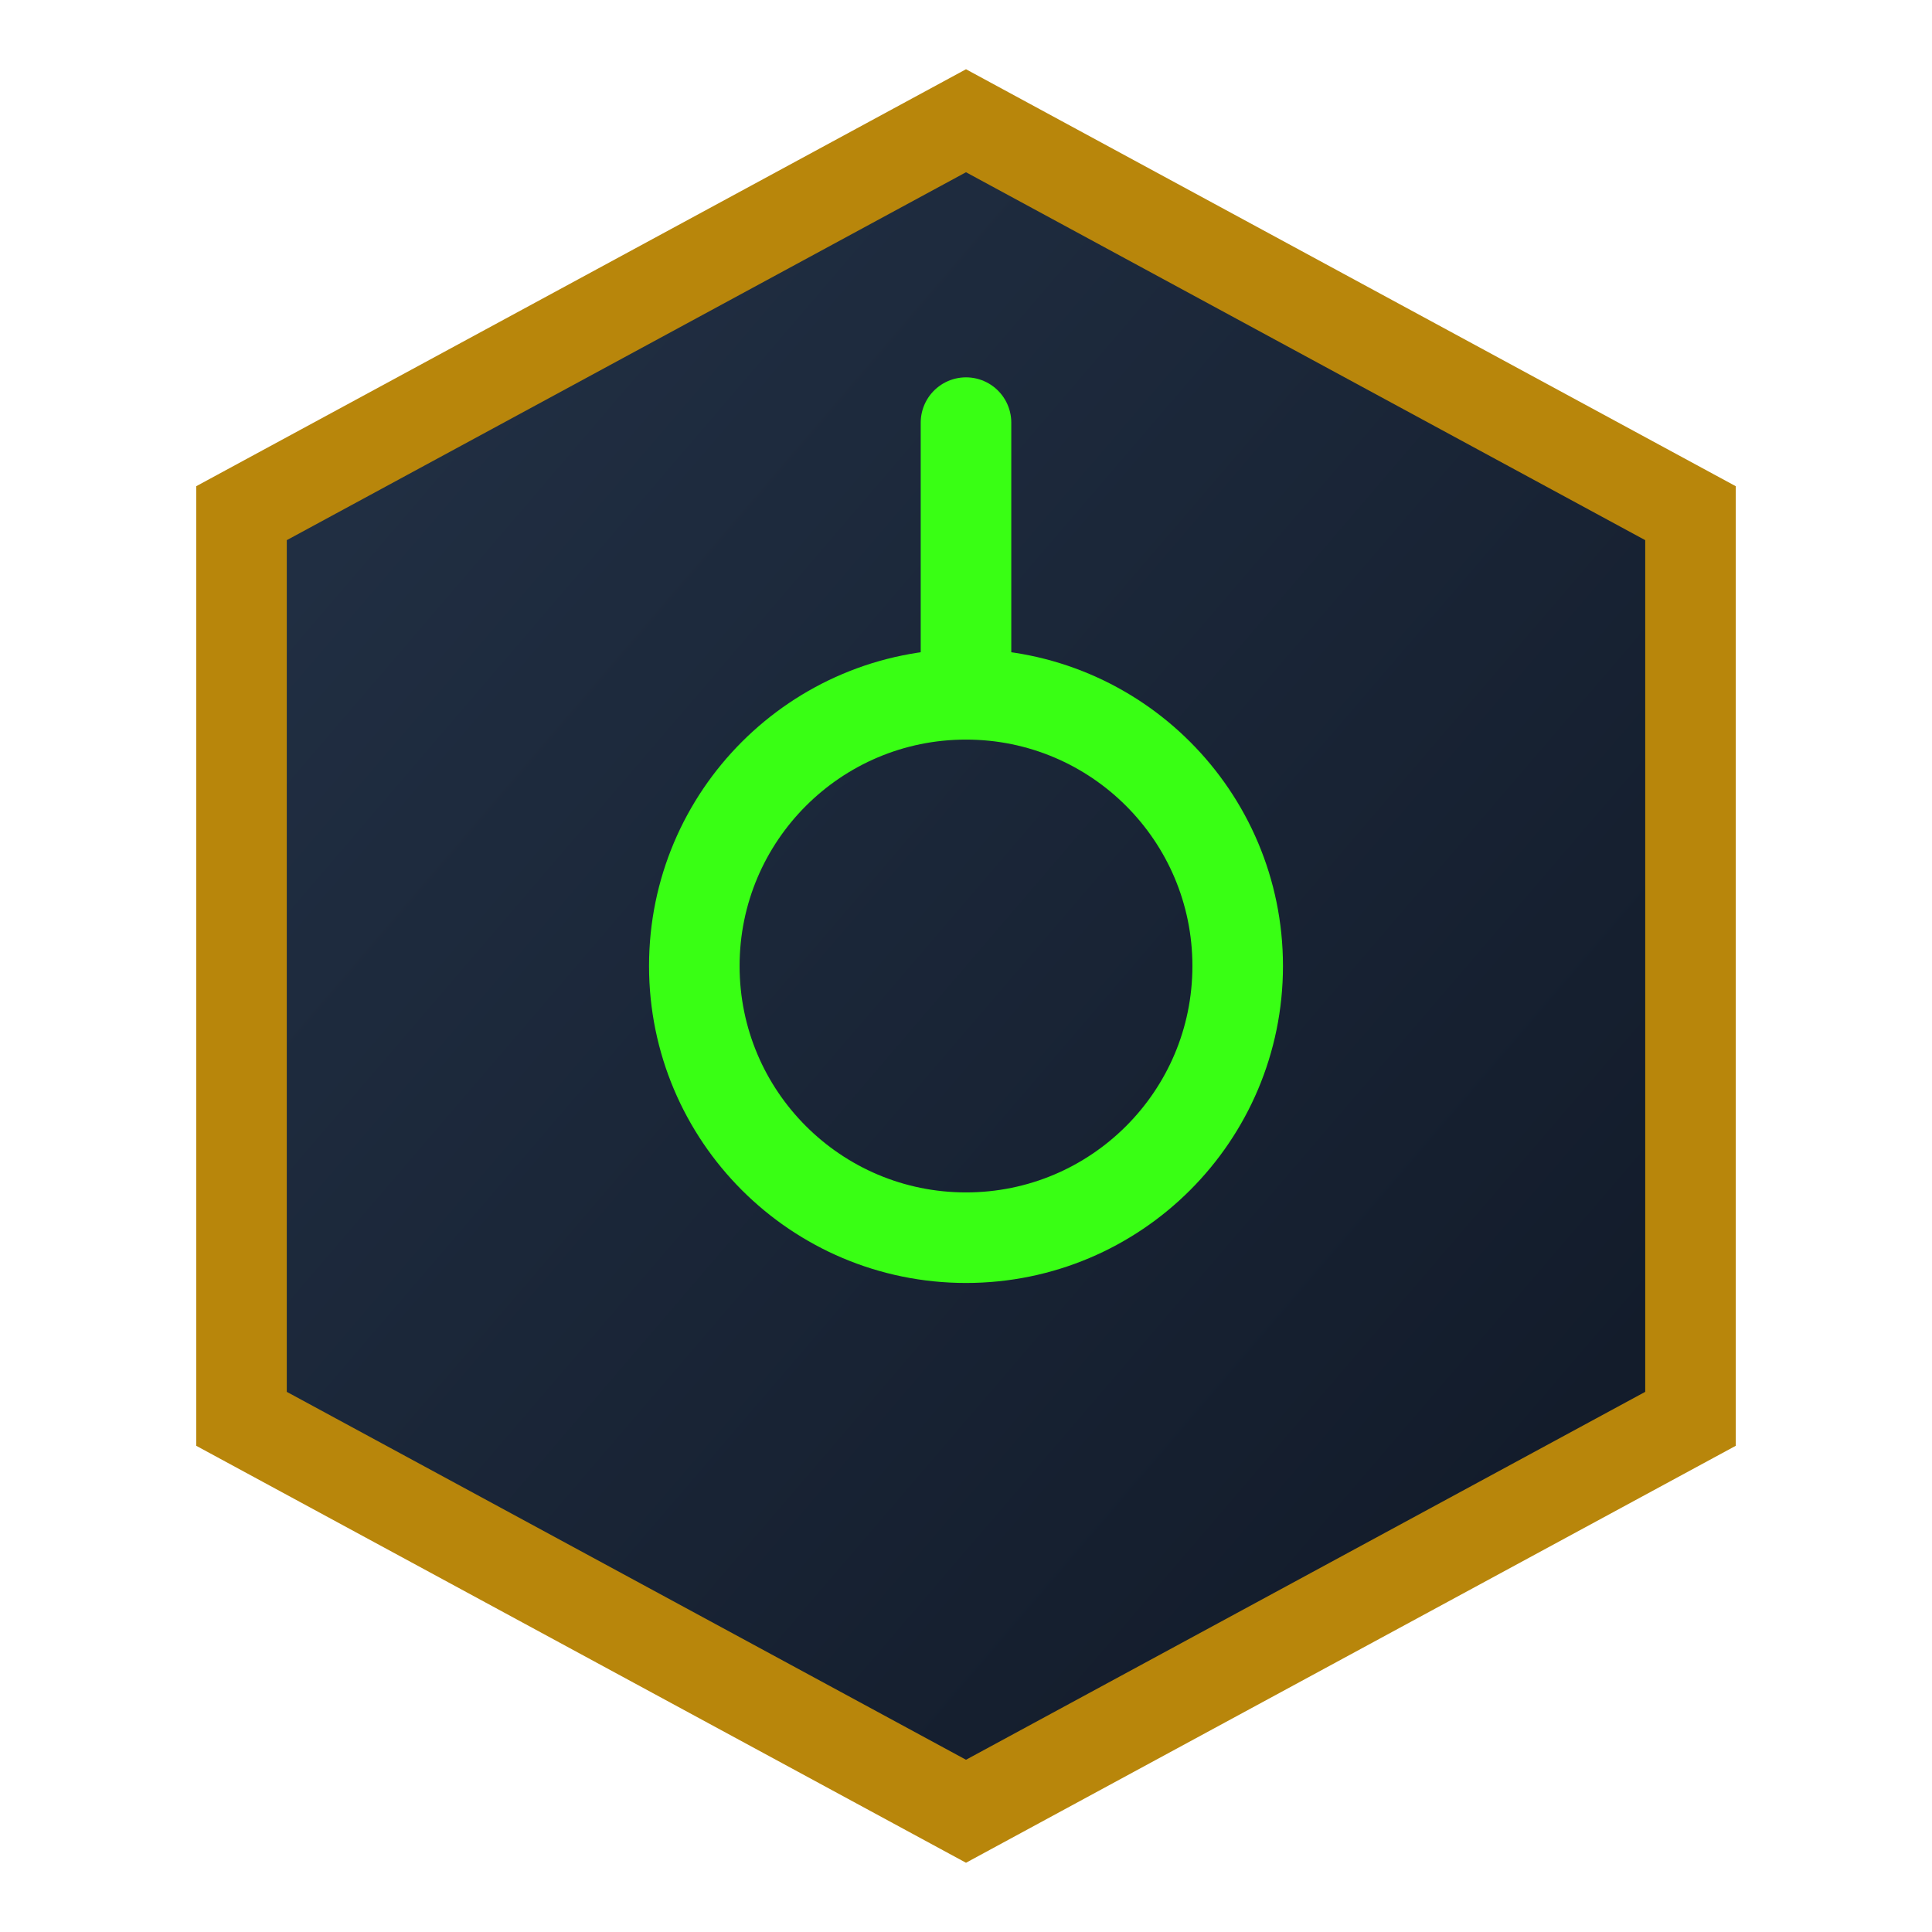
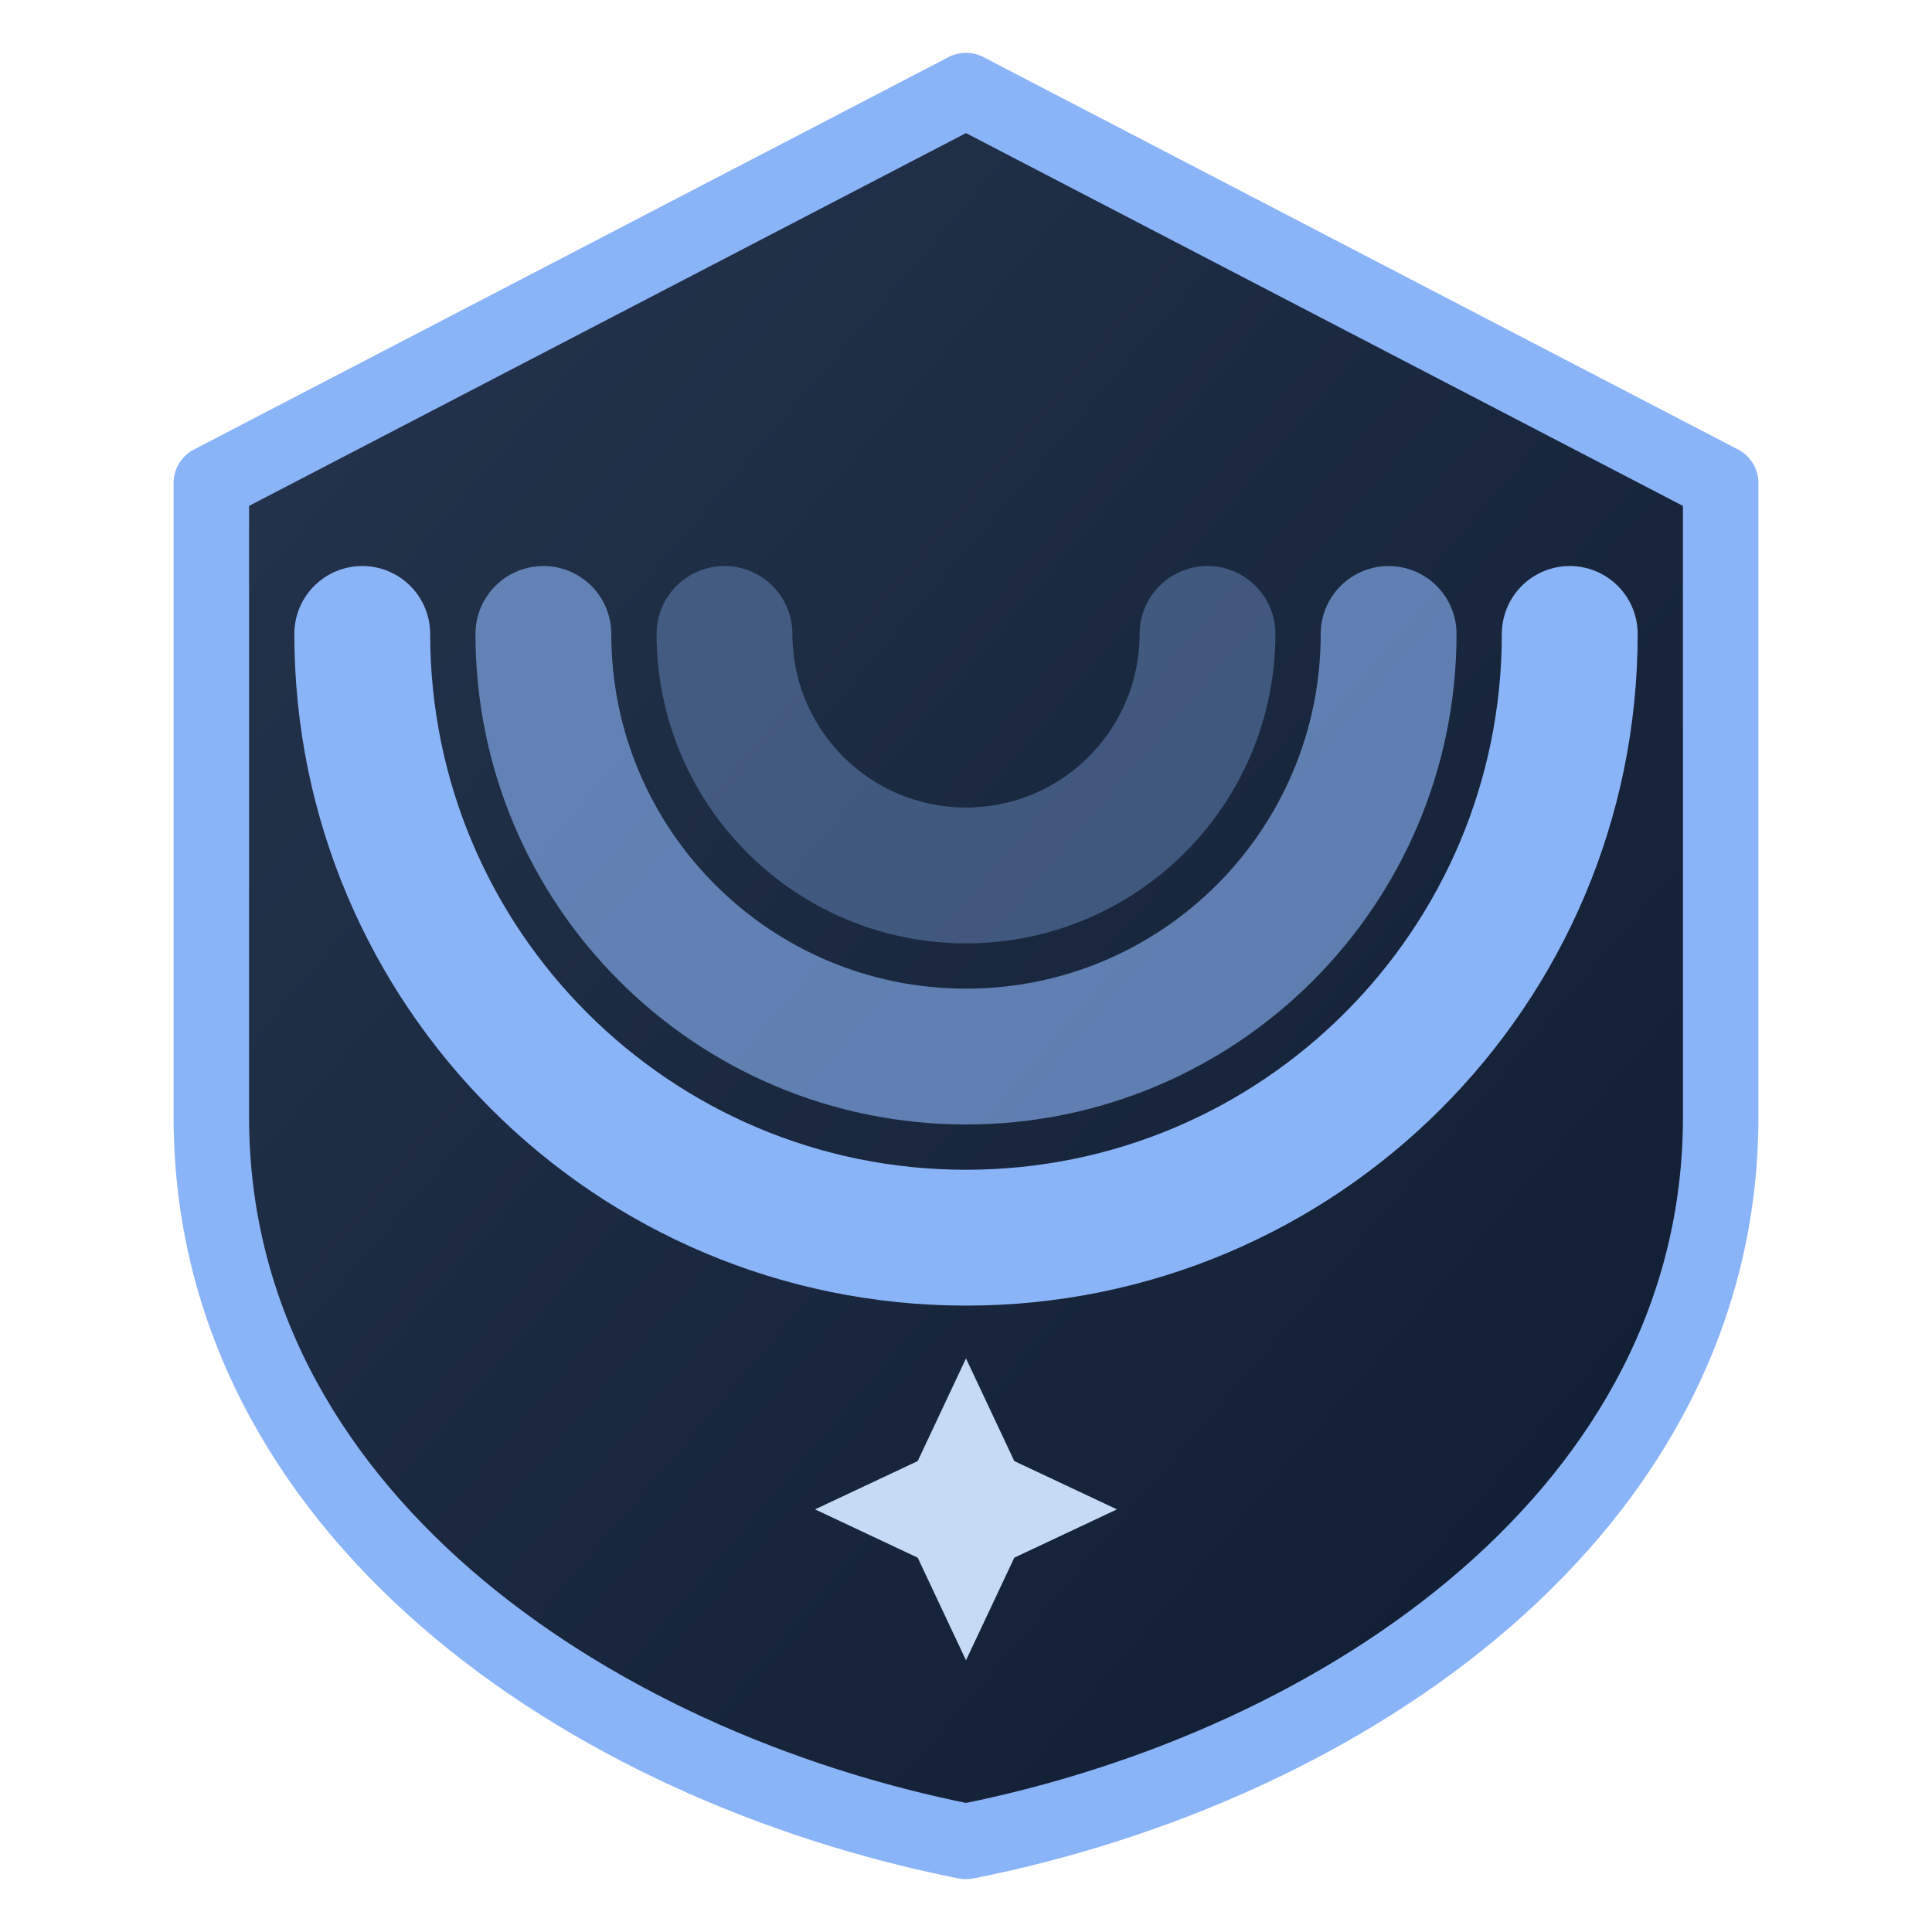
- <svg xmlns="http://www.w3.org/2000/svg" viewBox="0 0 64 64" width="64" height="64">
+ <svg xmlns="http://www.w3.org/2000/svg" viewBox="0 0 64 64" width="64" height="64" role="img" aria-label="VEIL">
  <defs>
-     <linearGradient id="axisHex" x1="0" y1="0" x2="1" y2="1">
-       <stop offset="0" stop-color="#233247" />
-       <stop offset="1" stop-color="#101826" />
+     <linearGradient id="veilBadge" x1="0" y1="0" x2="1" y2="1">
+       <stop offset="0" stop-color="#26354e" />
+       <stop offset="1" stop-color="#0f1b30" />
    </linearGradient>
  </defs>
-   <path d="M32 4 L56 17 L56 47 L32 60 L8 47 L8 17 Z" fill="url(#axisHex)" stroke="#b8860b" stroke-width="3" />
-   <circle cx="32" cy="32" r="9" fill="none" stroke="#39ff14" stroke-width="3" />
-   <line x1="32" y1="14" x2="32" y2="23" stroke="#39ff14" stroke-width="3" stroke-linecap="round" />
+   <path d="M32 3 L57 16 L57 37 C57 50 44.6 58.5 32 61 C19.4 58.5 7 50 7 37 L7 16 Z" fill="url(#veilBadge)" stroke="#8ab4f8" stroke-width="2.5" stroke-linejoin="round" />
+   <path d="M12 21 A20 20 0 0 0 52 21" fill="none" stroke="#8ab4f8" stroke-width="4.5" stroke-linecap="round" />
+   <path d="M18 21 A14 14 0 0 0 46 21" fill="none" stroke="#8ab4f8" stroke-width="4.5" stroke-linecap="round" opacity="0.62" />
+   <path d="M24 21 A8 8 0 0 0 40 21" fill="none" stroke="#8ab4f8" stroke-width="4.5" stroke-linecap="round" opacity="0.34" />
+   <path d="M32 45 L33.6 48.4 L37 50 L33.6 51.6 L32 55 L30.4 51.6 L27 50 L30.4 48.4 Z" fill="#cfe3ff" opacity="0.95" />
</svg>
